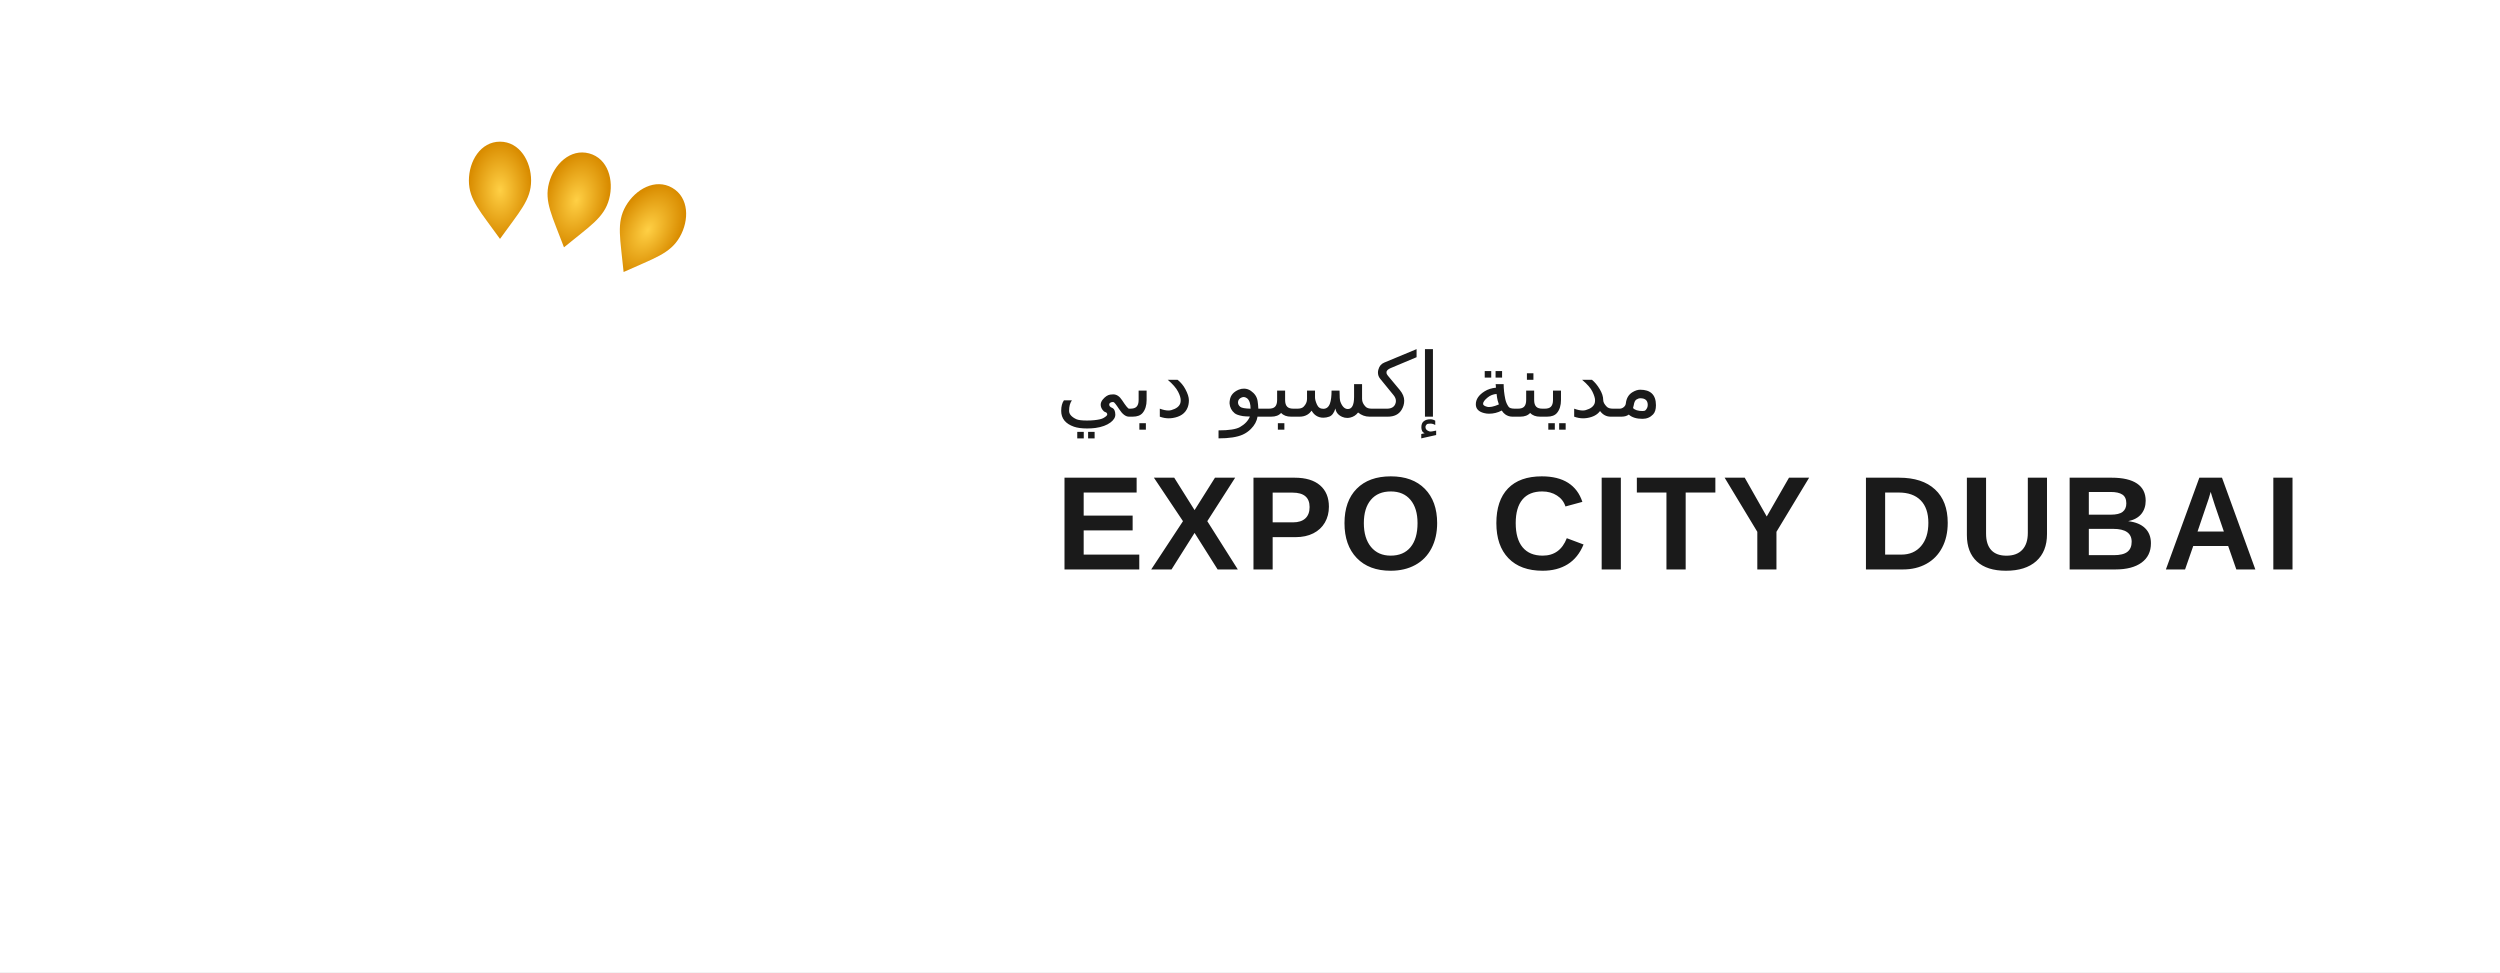
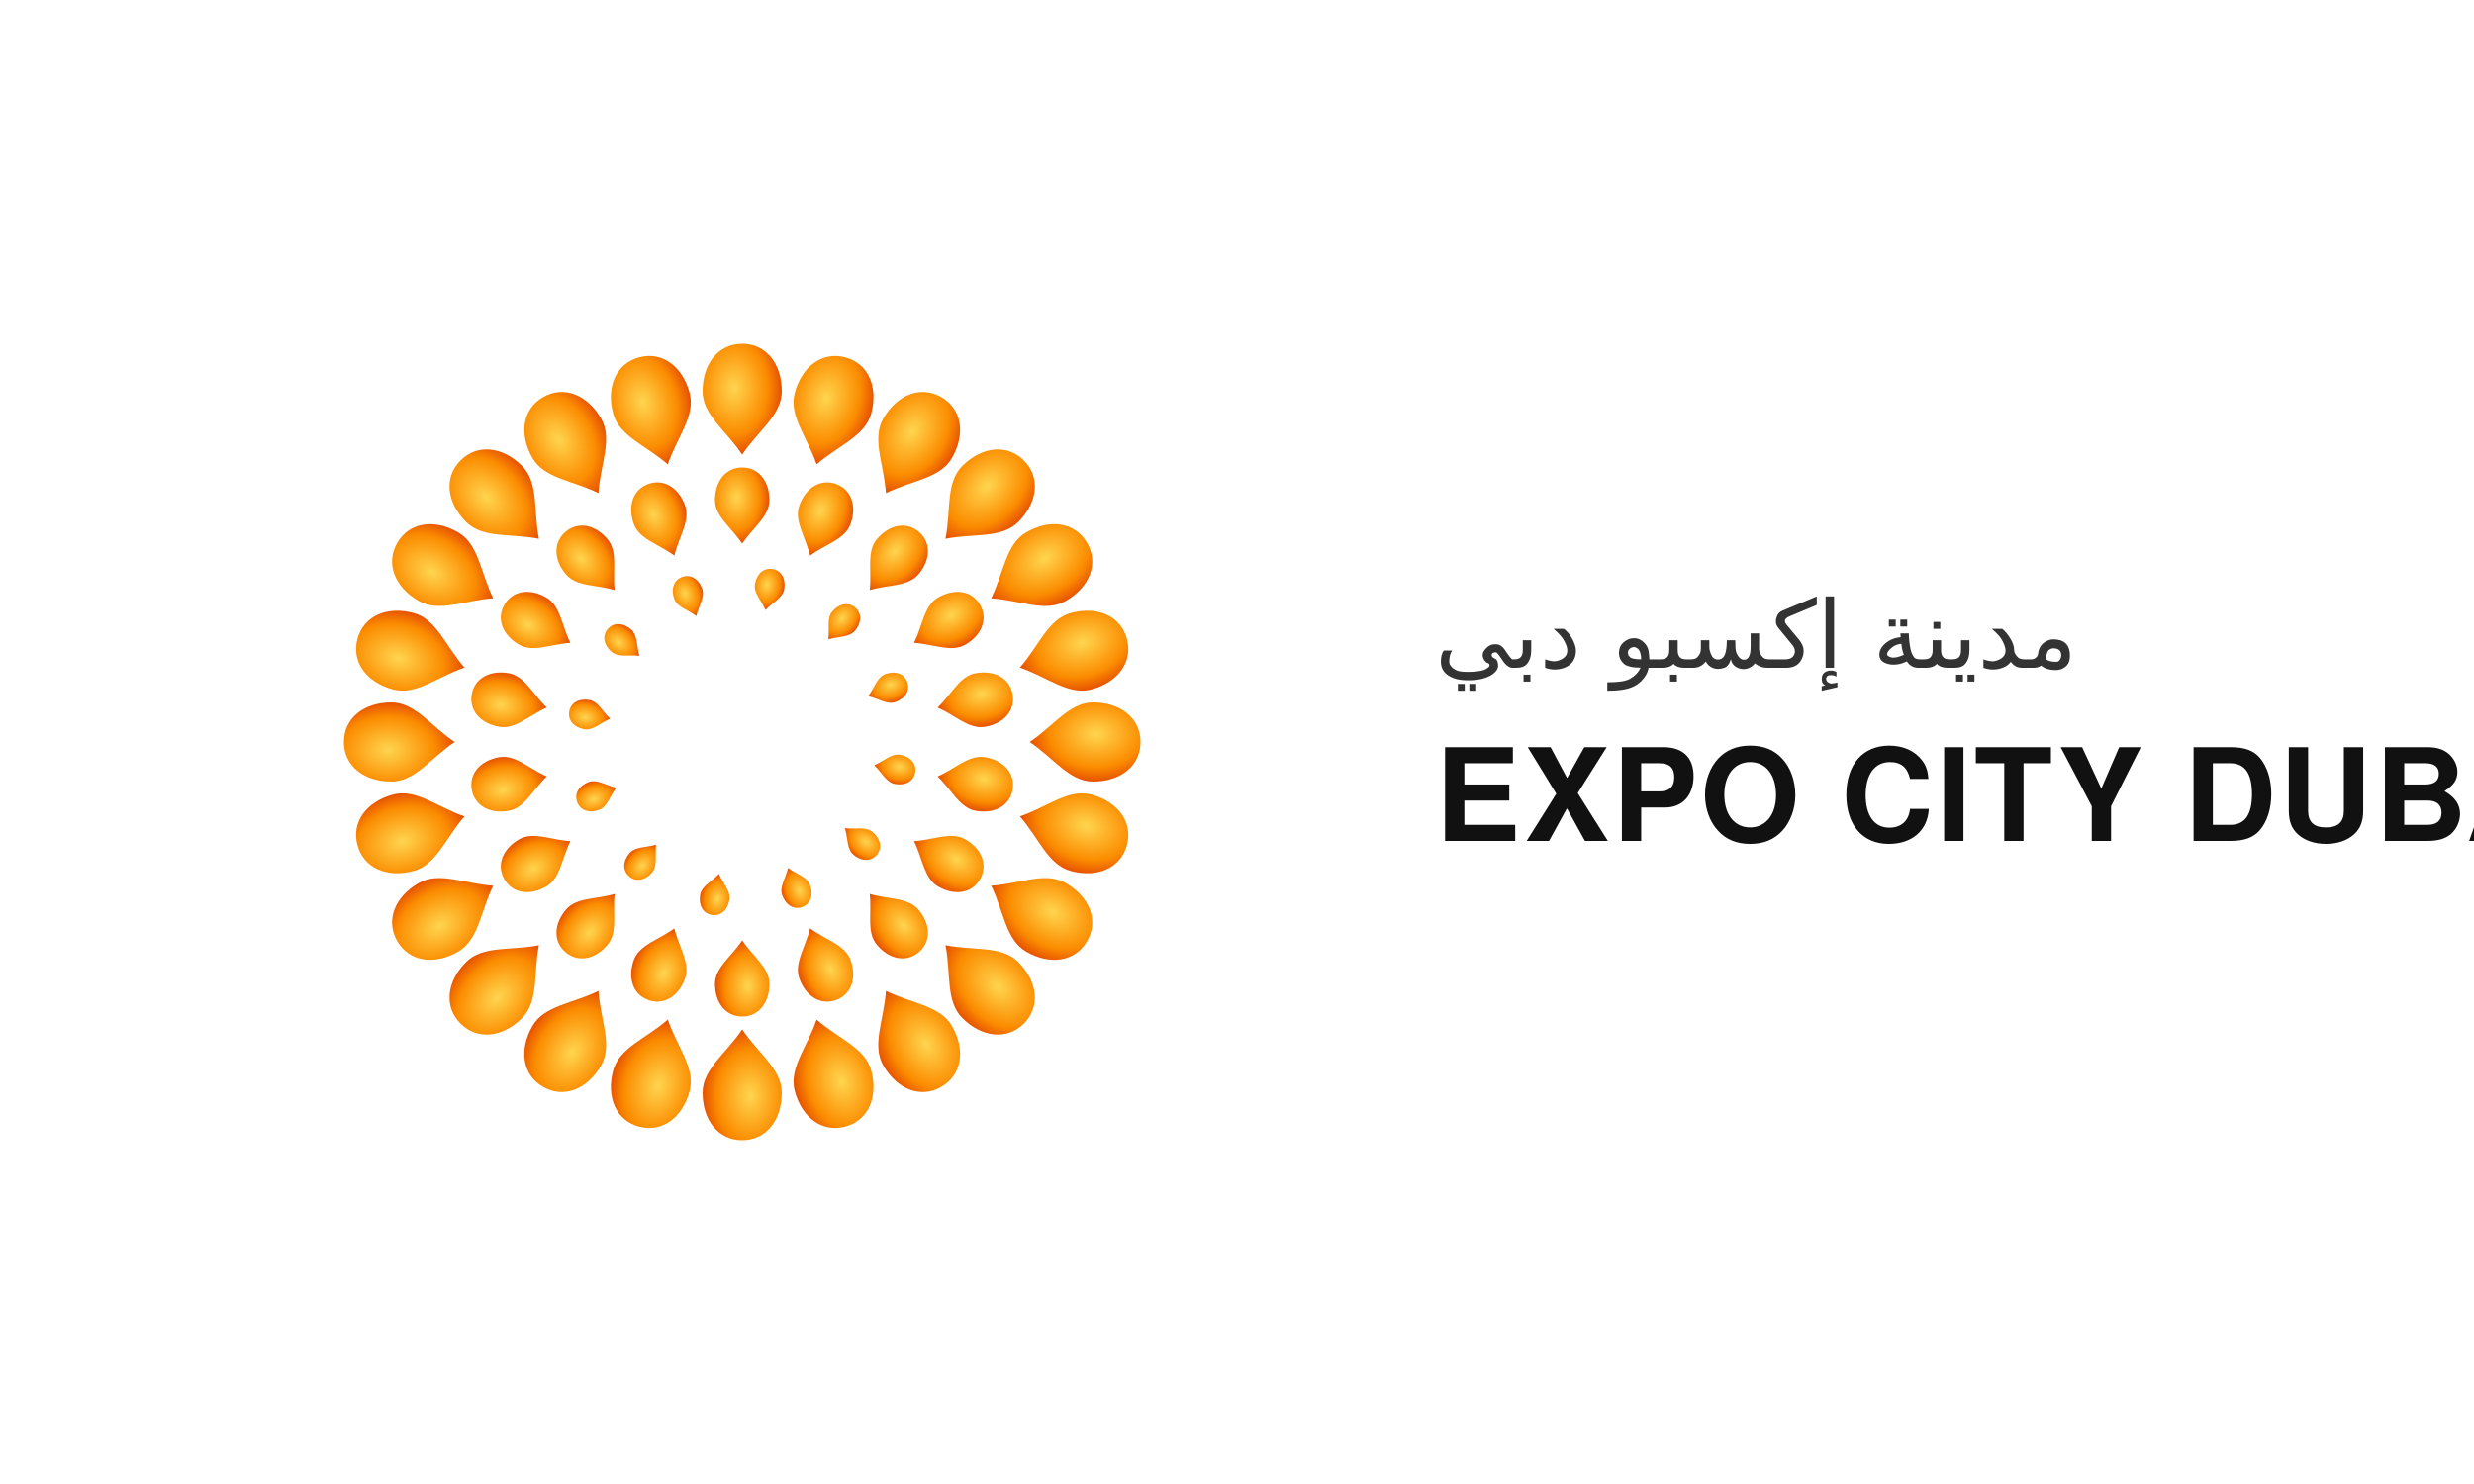
- <svg xmlns="http://www.w3.org/2000/svg" viewBox="0 0 900 350">
+ <svg xmlns="http://www.w3.org/2000/svg" viewBox="0 0 1000 600" role="img" aria-label="Expo City Dubai Logo">
  <defs>
-     <radialGradient id="goldGrad" cx="50%" cy="50%" r="50%">
-       <stop offset="0%" stop-color="#FFD045" />
-       <stop offset="100%" stop-color="#D98C00" />
+     <radialGradient id="goldGradient" cx="40%" cy="40%" r="60%">
+       <stop offset="0%" stop-color="#FFD54F" />
+       <stop offset="70%" stop-color="#FB8C00" />
+       <stop offset="100%" stop-color="#E65100" />
    </radialGradient>
-     <path id="droplet" d="M0,-10 C5,-10 8,-5 8,0 C8,5 5,8 0,15 C-5,8 -8,5 -8,0 C-8,-5 -5,-10 0,-10 Z" fill="url(#goldGrad)" />
+     <path id="droplet" d="M 0,-10                           C 6,-10 10,-5 10,2                           C 10,8 4,12 0,18                           C -4,12 -10,8 -10,2                           C -10,-5 -6,-10 0,-10 Z" fill="url(#goldGradient)" />
  </defs>
-   <rect width="900" height="350" fill="white" />
-   <g transform="translate(180,175)">
-     <g>
-       <g transform="rotate(0) translate(0,-110) scale(1.4)">
+   <rect width="1000" height="600" fill="white" />
+   <g transform="translate(300, 300)">
+     <g id="outer-ring">
+       <g transform="rotate(0) translate(0, -145) scale(1.6)">
        <use href="#droplet" />
      </g>
-       <g transform="rotate(15) translate(0,-110) scale(1.4)">
+       <g transform="rotate(15) translate(0, -145) scale(1.6)">
        <use href="#droplet" />
      </g>
-       <g transform="rotate(30) translate(0,-110) scale(1.4)">
+       <g transform="rotate(30) translate(0, -145) scale(1.6)">
+         <use href="#droplet" />
+       </g>
+       <g transform="rotate(45) translate(0, -145) scale(1.6)">
+         <use href="#droplet" />
+       </g>
+       <g transform="rotate(60) translate(0, -145) scale(1.6)">
+         <use href="#droplet" />
+       </g>
+       <g transform="rotate(75) translate(0, -145) scale(1.6)">
+         <use href="#droplet" />
+       </g>
+       <g transform="rotate(90) translate(0, -145) scale(1.6)">
+         <use href="#droplet" />
+       </g>
+       <g transform="rotate(105) translate(0, -145) scale(1.6)">
+         <use href="#droplet" />
+       </g>
+       <g transform="rotate(120) translate(0, -145) scale(1.6)">
+         <use href="#droplet" />
+       </g>
+       <g transform="rotate(135) translate(0, -145) scale(1.6)">
+         <use href="#droplet" />
+       </g>
+       <g transform="rotate(150) translate(0, -145) scale(1.6)">
+         <use href="#droplet" />
+       </g>
+       <g transform="rotate(165) translate(0, -145) scale(1.6)">
+         <use href="#droplet" />
+       </g>
+       <g transform="rotate(180) translate(0, -145) scale(1.6)">
+         <use href="#droplet" />
+       </g>
+       <g transform="rotate(195) translate(0, -145) scale(1.6)">
+         <use href="#droplet" />
+       </g>
+       <g transform="rotate(210) translate(0, -145) scale(1.6)">
+         <use href="#droplet" />
+       </g>
+       <g transform="rotate(225) translate(0, -145) scale(1.6)">
+         <use href="#droplet" />
+       </g>
+       <g transform="rotate(240) translate(0, -145) scale(1.6)">
+         <use href="#droplet" />
+       </g>
+       <g transform="rotate(255) translate(0, -145) scale(1.6)">
+         <use href="#droplet" />
+       </g>
+       <g transform="rotate(270) translate(0, -145) scale(1.6)">
+         <use href="#droplet" />
+       </g>
+       <g transform="rotate(285) translate(0, -145) scale(1.6)">
+         <use href="#droplet" />
+       </g>
+       <g transform="rotate(300) translate(0, -145) scale(1.6)">
+         <use href="#droplet" />
+       </g>
+       <g transform="rotate(315) translate(0, -145) scale(1.6)">
+         <use href="#droplet" />
+       </g>
+       <g transform="rotate(330) translate(0, -145) scale(1.6)">
+         <use href="#droplet" />
+       </g>
+       <g transform="rotate(345) translate(0, -145) scale(1.6)">
+         <use href="#droplet" />
+       </g>
+     </g>
+     <g id="middle-ring">
+       <g transform="rotate(0) translate(0, -100) scale(1.1)">
+         <use href="#droplet" />
+       </g>
+       <g transform="rotate(20) translate(0, -100) scale(1.1)">
+         <use href="#droplet" />
+       </g>
+       <g transform="rotate(40) translate(0, -100) scale(1.1)">
+         <use href="#droplet" />
+       </g>
+       <g transform="rotate(60) translate(0, -100) scale(1.1)">
+         <use href="#droplet" />
+       </g>
+       <g transform="rotate(80) translate(0, -100) scale(1.1)">
+         <use href="#droplet" />
+       </g>
+       <g transform="rotate(100) translate(0, -100) scale(1.1)">
+         <use href="#droplet" />
+       </g>
+       <g transform="rotate(120) translate(0, -100) scale(1.1)">
+         <use href="#droplet" />
+       </g>
+       <g transform="rotate(140) translate(0, -100) scale(1.1)">
+         <use href="#droplet" />
+       </g>
+       <g transform="rotate(160) translate(0, -100) scale(1.1)">
+         <use href="#droplet" />
+       </g>
+       <g transform="rotate(180) translate(0, -100) scale(1.1)">
+         <use href="#droplet" />
+       </g>
+       <g transform="rotate(200) translate(0, -100) scale(1.1)">
+         <use href="#droplet" />
+       </g>
+       <g transform="rotate(220) translate(0, -100) scale(1.1)">
+         <use href="#droplet" />
+       </g>
+       <g transform="rotate(240) translate(0, -100) scale(1.1)">
+         <use href="#droplet" />
+       </g>
+       <g transform="rotate(260) translate(0, -100) scale(1.1)">
+         <use href="#droplet" />
+       </g>
+       <g transform="rotate(280) translate(0, -100) scale(1.1)">
+         <use href="#droplet" />
+       </g>
+       <g transform="rotate(300) translate(0, -100) scale(1.1)">
+         <use href="#droplet" />
+       </g>
+       <g transform="rotate(320) translate(0, -100) scale(1.1)">
+         <use href="#droplet" />
+       </g>
+       <g transform="rotate(340) translate(0, -100) scale(1.1)">
+         <use href="#droplet" />
+       </g>
+     </g>
+     <g id="inner-ring">
+       <g transform="rotate(10) translate(0, -65) scale(0.6)">
+         <use href="#droplet" />
+       </g>
+       <g transform="rotate(40) translate(0, -65) scale(0.6)">
+         <use href="#droplet" />
+       </g>
+       <g transform="rotate(70) translate(0, -65) scale(0.6)">
+         <use href="#droplet" />
+       </g>
+       <g transform="rotate(100) translate(0, -65) scale(0.6)">
+         <use href="#droplet" />
+       </g>
+       <g transform="rotate(130) translate(0, -65) scale(0.6)">
+         <use href="#droplet" />
+       </g>
+       <g transform="rotate(160) translate(0, -65) scale(0.6)">
+         <use href="#droplet" />
+       </g>
+       <g transform="rotate(190) translate(0, -65) scale(0.6)">
+         <use href="#droplet" />
+       </g>
+       <g transform="rotate(220) translate(0, -65) scale(0.6)">
+         <use href="#droplet" />
+       </g>
+       <g transform="rotate(250) translate(0, -65) scale(0.6)">
+         <use href="#droplet" />
+       </g>
+       <g transform="rotate(280) translate(0, -65) scale(0.6)">
+         <use href="#droplet" />
+       </g>
+       <g transform="rotate(310) translate(0, -65) scale(0.6)">
+         <use href="#droplet" />
+       </g>
+       <g transform="rotate(340) translate(0, -65) scale(0.6)">
        <use href="#droplet" />
      </g>
    </g>
  </g>
-   <g transform="translate(380,150)">
-     <text x="0" y="0" font-size="32" font-family="Arial, sans-serif" fill="#1a1a1a">مدينة إكسبو دبي</text>
-     <text x="0" y="55" font-size="48" font-weight="bold" font-family="Arial, sans-serif" letter-spacing="2" fill="#1a1a1a">EXPO CITY DUBAI</text>
+   <g transform="translate(580, 270)">
+     <text font-family="Segoe UI, Helvetica, Arial, sans-serif" font-size="38" fill="#333">مدينة إكسبو دبي</text>
+     <text font-family="Segoe UI, Helvetica, Arial, sans-serif" font-size="52" font-weight="800" y="70" letter-spacing="1" fill="#111">EXPO CITY DUBAI</text>
  </g>
</svg>
